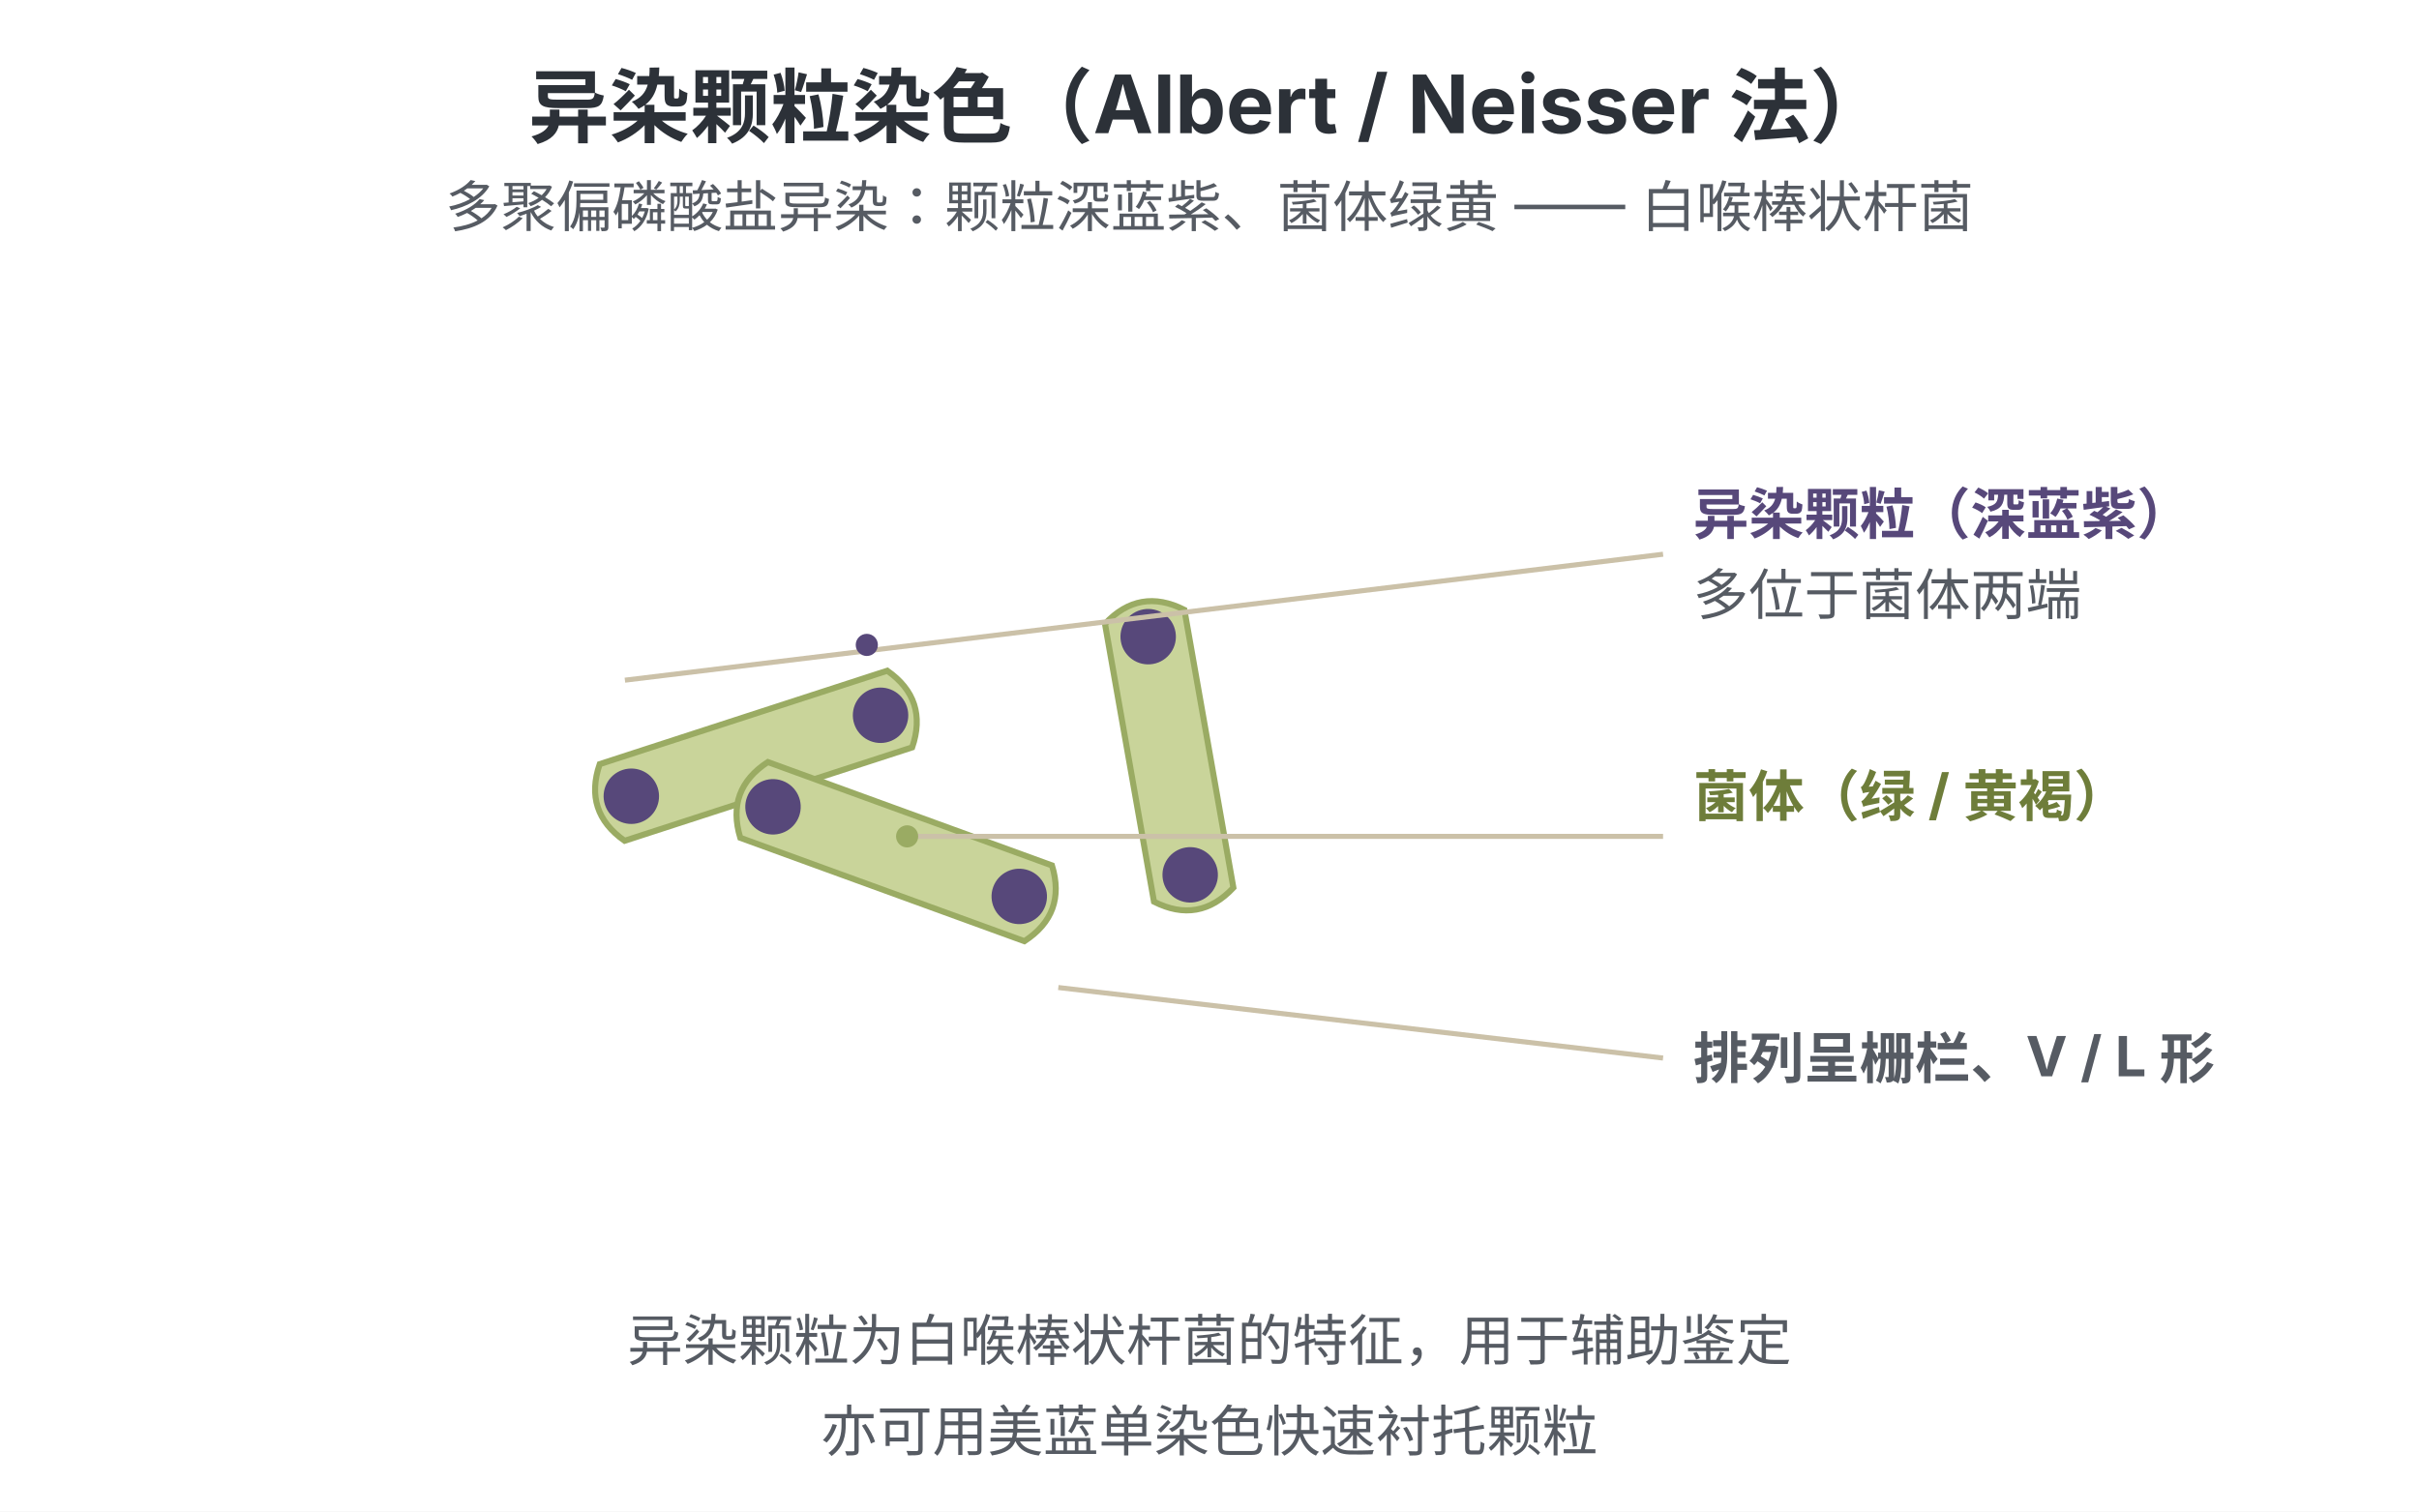
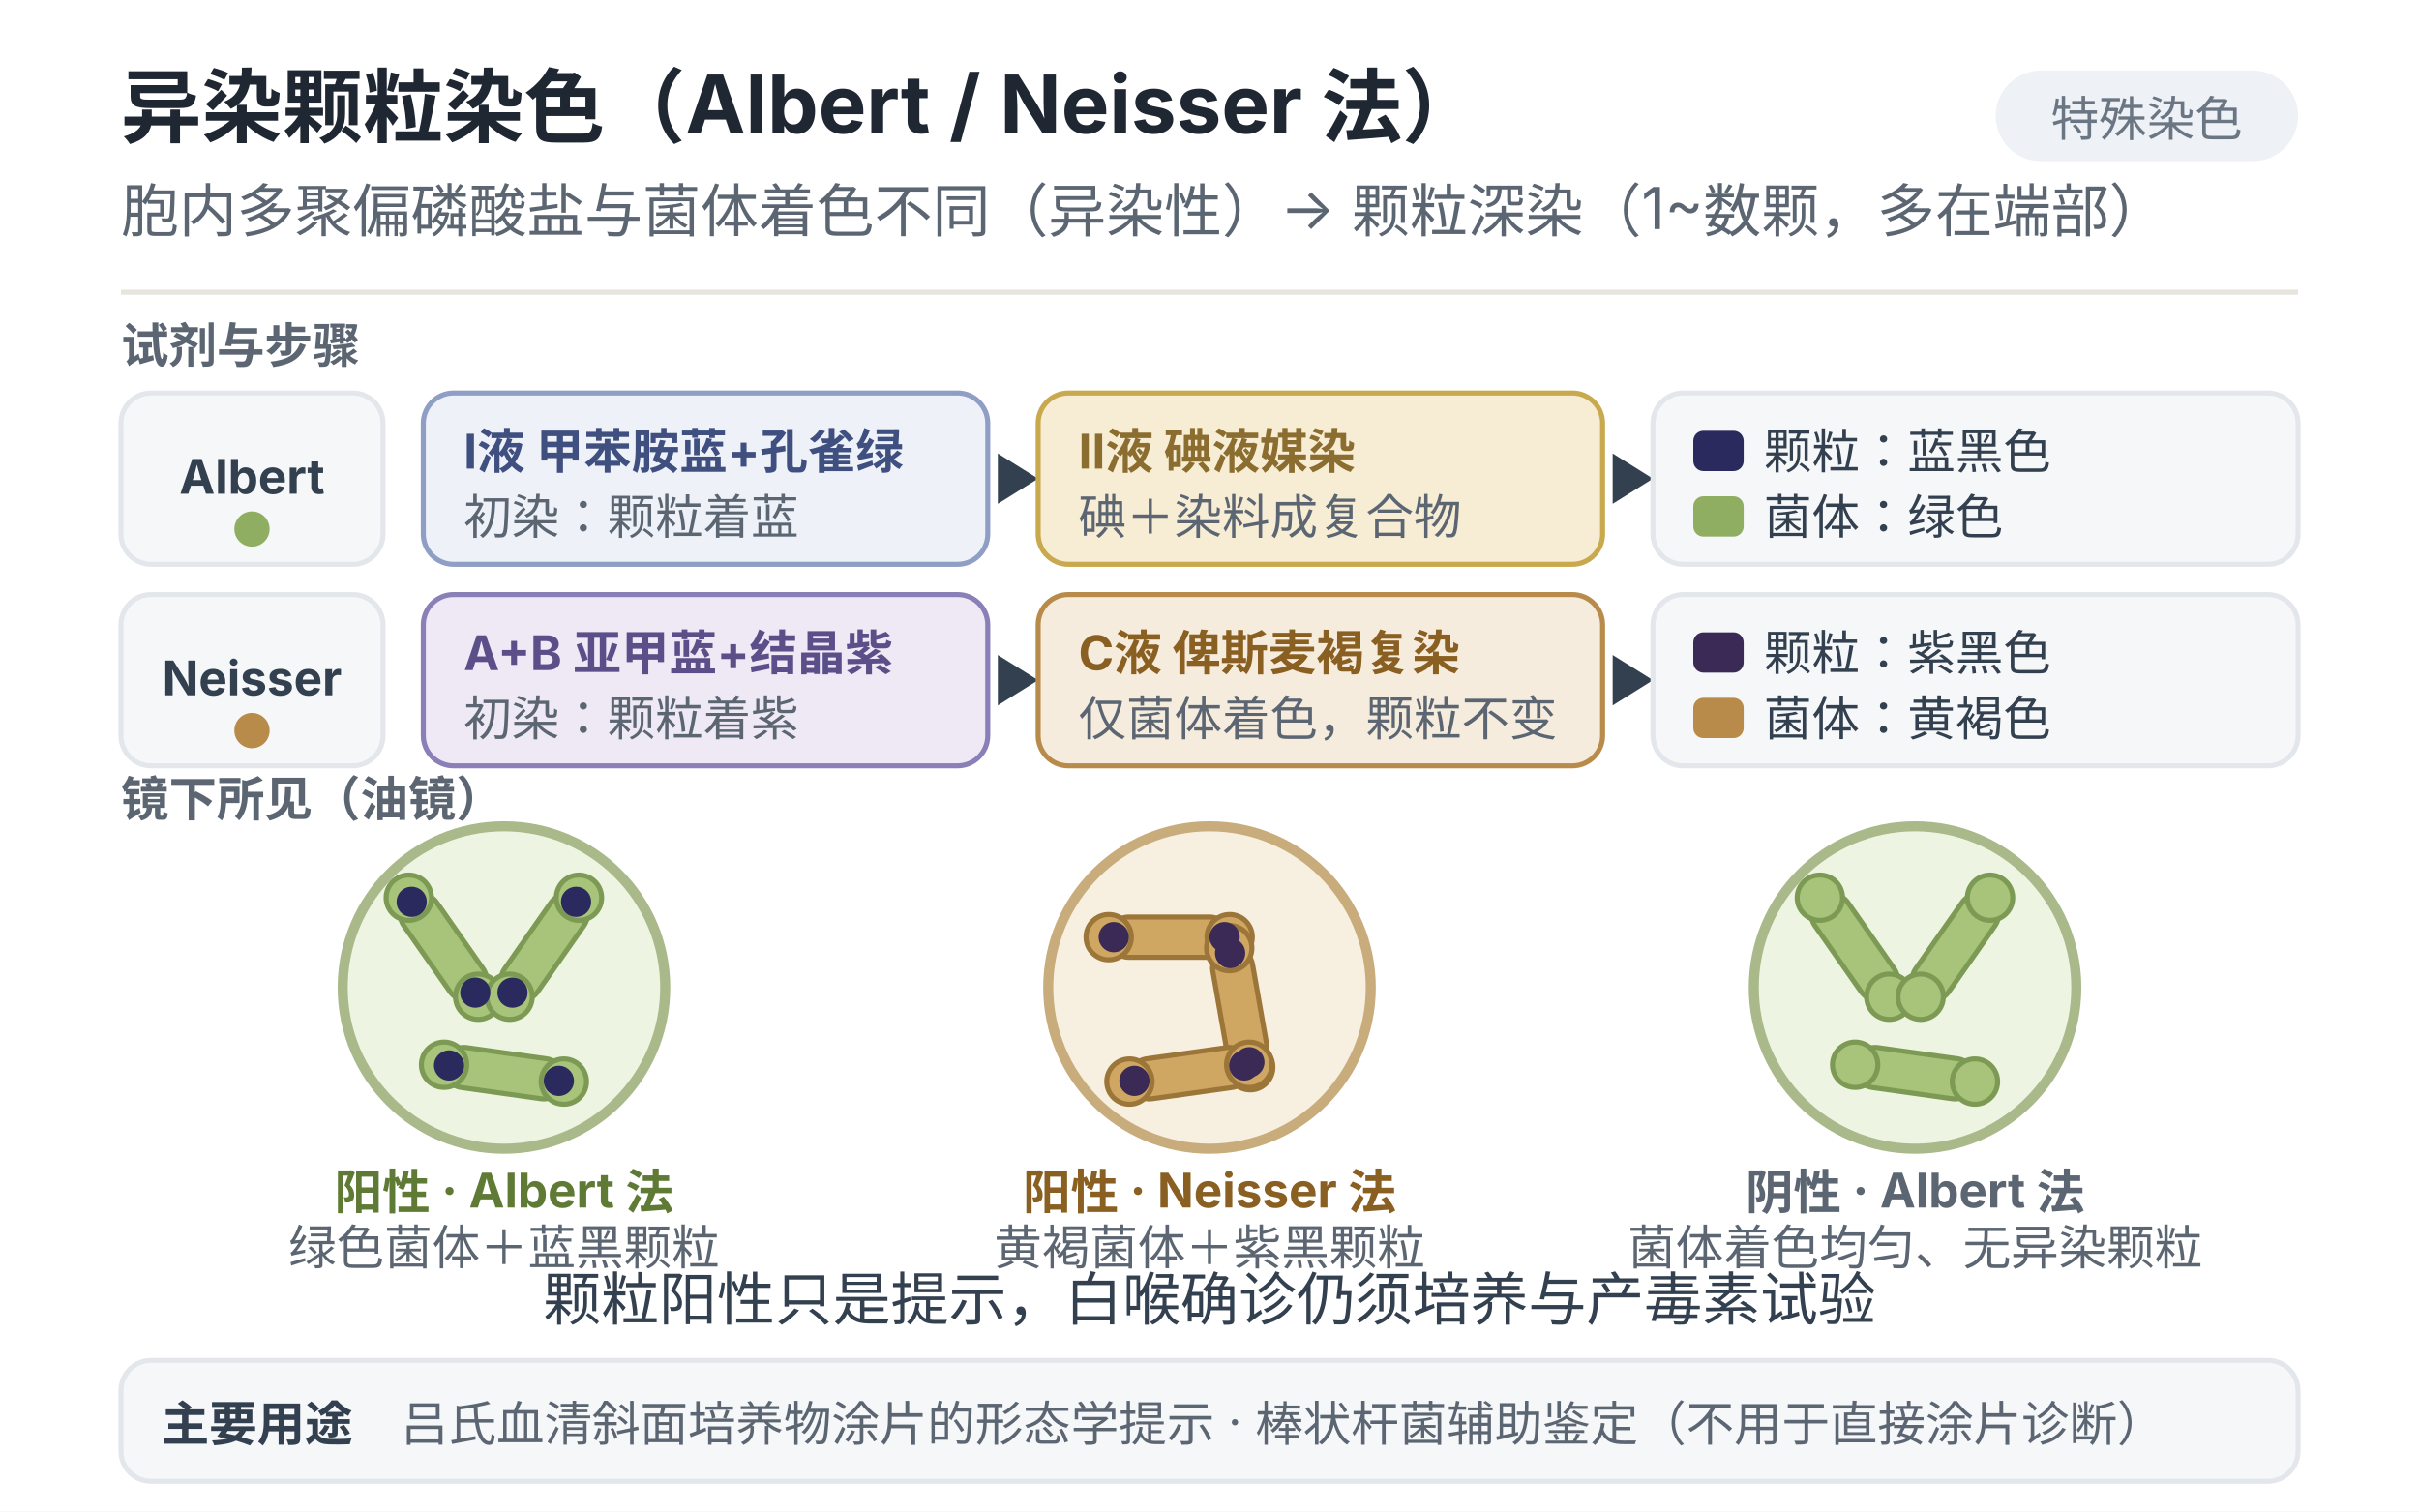
- <svg xmlns="http://www.w3.org/2000/svg" role="img" viewBox="0 0 480 300" font-family="-apple-system,'PingFang SC','Microsoft YaHei',sans-serif">
+ <svg xmlns="http://www.w3.org/2000/svg" viewBox="0 0 480 300" role="img" font-family="-apple-system,'PingFang SC','Microsoft YaHei',sans-serif">
  <rect width="480" height="300" fill="#ffffff" />
-   <text x="240" y="27" text-anchor="middle" font-size="16" font-weight="700" fill="#2c3138">异染颗粒染色（Albert / Neisser 法）</text>
-   <text x="240" y="45" text-anchor="middle" font-size="11" fill="#565b63">多聚偏磷酸盐异染：颗粒深蓝紫、菌体绿黄 —— 白喉棒状杆菌</text>
-   <g transform="rotate(-18 150 150)">
-     <path d="M120,142 q-6,8 0,16 h60 q6,-8 0,-16 z" fill="#c9d49a" stroke="#9aab63" stroke-width="1.2" />
-     <circle cx="124" cy="150" r="5.5" fill="#57487a" />
-     <circle cx="176" cy="150" r="5.5" fill="#57487a" />
+   <text x="24" y="27" font-size="16" font-weight="700" fill="#1f2733">异染颗粒染色（Albert / Neisser 法）</text>
+   <rect x="396" y="14" width="60" height="18" rx="9" fill="#eef1f5" />
+   <text x="426" y="27" text-anchor="middle" font-size="9.5" fill="#6b7684">特殊染色</text>
+   <text x="24" y="46" font-size="11.5" fill="#5c6672">胞内多聚偏磷酸盐与菌体着色不同（异染性）→ 颗粒深染（1~数颗，多在端部）</text>
+   <line x1="24" y1="58" x2="456" y2="58" stroke="#e7e4dd" />
+   <text x="24" y="72" font-size="9.5" font-weight="700" fill="#5c6672">试剂与步骤</text>
+   <rect x="24" y="78" width="52" height="34" rx="6" fill="#f5f7f9" stroke="#e3e7ec" />
+   <text x="50" y="98" text-anchor="middle" font-size="9.5" font-weight="700" fill="#33404f">Albert</text>
+   <circle cx="50" cy="105" r="3.5" fill="#8fae62" />
+   <rect x="84" y="78" width="112" height="34" rx="6" fill="#eef2f8" stroke="#8f9ec4" />
+   <text x="92" y="93" font-size="9.5" font-weight="700" fill="#3f4f80">Ⅰ液 甲苯胺蓝+孔雀绿</text>
+   <text x="92" y="106" font-size="9.5" fill="#5c6672">初染：颗粒着蓝</text>
+   <polygon points="198,90 206,95 198,100" fill="#33404f" />
+   <rect x="206" y="78" width="112" height="34" rx="6" fill="#f7ecd4" stroke="#c9a94e" />
+   <text x="214" y="93" font-size="9.5" font-weight="700" fill="#8a6d2f">Ⅱ液 碘液媒染</text>
+   <text x="214" y="106" font-size="9.5" fill="#5c6672">碘＋染料成复合物</text>
+   <polygon points="320,90 328,95 320,100" fill="#33404f" />
+   <rect x="328" y="78" width="128" height="34" rx="6" fill="#f5f7f9" stroke="#e3e7ec" />
+   <rect x="336" y="85.5" width="10" height="8" rx="2" fill="#2b2a5e" />
+   <text x="350" y="93" font-size="9.5" fill="#33404f">颗粒：蓝黑色</text>
+   <rect x="336" y="98.5" width="10" height="8" rx="2" fill="#8fae62" />
+   <text x="350" y="106" font-size="9.5" fill="#33404f">菌体：绿色</text>
+   <rect x="24" y="118" width="52" height="34" rx="6" fill="#f5f7f9" stroke="#e3e7ec" />
+   <text x="50" y="138" text-anchor="middle" font-size="9.5" font-weight="700" fill="#33404f">Neisser</text>
+   <circle cx="50" cy="145" r="3.5" fill="#b98b4a" />
+   <rect x="84" y="118" width="112" height="34" rx="6" fill="#eee9f4" stroke="#8b7fb8" />
+   <text x="92" y="133" font-size="9.5" font-weight="700" fill="#5b4f8a">A+B 亚甲蓝+结晶紫</text>
+   <text x="92" y="146" font-size="9.5" fill="#5c6672">初染：颗粒着紫</text>
+   <polygon points="198,130 206,135 198,140" fill="#33404f" />
+   <rect x="206" y="118" width="112" height="34" rx="6" fill="#f6ecdd" stroke="#b98b4a" />
+   <text x="214" y="133" font-size="9.5" font-weight="700" fill="#8a5f22">C液 俾斯麦褐复染</text>
+   <text x="214" y="146" font-size="9.5" fill="#5c6672">仅菌体着色，颗粒不变</text>
+   <polygon points="320,130 328,135 320,140" fill="#33404f" />
+   <rect x="328" y="118" width="128" height="34" rx="6" fill="#f5f7f9" stroke="#e3e7ec" />
+   <rect x="336" y="125.5" width="10" height="8" rx="2" fill="#3a2a55" />
+   <text x="350" y="133" font-size="9.5" fill="#33404f">颗粒：紫黑色</text>
+   <rect x="336" y="138.5" width="10" height="8" rx="2" fill="#b98b4a" />
+   <text x="350" y="146" font-size="9.5" fill="#33404f">菌体：黄褐色</text>
+   <text x="24" y="162" font-size="9.5" font-weight="700" fill="#5c6672">镜下所见（油镜）</text>
+   <circle cx="100" cy="196" r="32" fill="#eef4e2" stroke="#a9b98a" stroke-width="2" />
+   <g stroke="#7d9a55" stroke-width="1" fill="#a8c47a">
+     <g transform="translate(88,188) rotate(55)">
+       <rect x="-12" y="-4" width="24" height="8" rx="4" />
+       <circle cx="-12" cy="0" r="4.5" />
+       <circle cx="12" cy="0" r="4.5" />
+     </g>
+     <g transform="translate(108,188) rotate(-55)">
+       <rect x="-12" y="-4" width="24" height="8" rx="4" />
+       <circle cx="-12" cy="0" r="4.5" />
+       <circle cx="12" cy="0" r="4.5" />
+     </g>
+     <g transform="translate(100,213) rotate(8)">
+       <rect x="-12" y="-4" width="24" height="8" rx="4" />
+       <circle cx="-12" cy="0" r="4.5" />
+       <circle cx="12" cy="0" r="4.5" />
+     </g>
  </g>
-   <g transform="rotate(20 175 168)">
-     <path d="M148,160 q-6,8 0,16 h60 q6,-8 0,-16 z" fill="#c9d49a" stroke="#9aab63" stroke-width="1.2" />
-     <circle cx="152" cy="168" r="5.5" fill="#57487a" />
-     <circle cx="204" cy="168" r="5.5" fill="#57487a" />
+   <g fill="#2b2a5e">
+     <g transform="translate(88,188) rotate(55)">
+       <circle cx="-11" cy="0" r="3" />
+       <circle cx="11" cy="0" r="3" />
+     </g>
+     <g transform="translate(108,188) rotate(-55)">
+       <circle cx="-11" cy="0" r="3" />
+       <circle cx="11" cy="0" r="3" />
+     </g>
+     <g transform="translate(100,213) rotate(8)">
+       <circle cx="-11" cy="0" r="3" />
+       <circle cx="11" cy="0" r="3" />
+     </g>
  </g>
-   <g transform="rotate(80 232 150)">
-     <path d="M204,142 q-6,8 0,16 h56 q6,-8 0,-16 z" fill="#c9d49a" stroke="#9aab63" stroke-width="1.2" />
-     <circle cx="208" cy="150" r="5.5" fill="#57487a" />
-     <circle cx="256" cy="150" r="5.5" fill="#57487a" />
+   <text x="100" y="240" text-anchor="middle" font-size="9.5" font-weight="700" fill="#5f7a34">阳性 · Albert 法</text>
+   <text x="100" y="251" text-anchor="middle" font-size="9.5" fill="#5c6672">绿色菌体＋蓝黑颗粒</text>
+   <circle cx="240" cy="196" r="32" fill="#f7efdf" stroke="#c9ac7c" stroke-width="2" />
+   <g stroke="#9c7538" stroke-width="1" fill="#cfa762">
+     <g transform="translate(232,186) rotate(0)">
+       <rect x="-12" y="-4" width="24" height="8" rx="4" />
+       <circle cx="-12" cy="0" r="4.5" />
+       <circle cx="12" cy="0" r="4.5" />
+     </g>
+     <g transform="translate(246,200) rotate(80)">
+       <rect x="-12" y="-4" width="24" height="8" rx="4" />
+       <circle cx="-12" cy="0" r="4.5" />
+       <circle cx="12" cy="0" r="4.5" />
+     </g>
+     <g transform="translate(236,213) rotate(-8)">
+       <rect x="-12" y="-4" width="24" height="8" rx="4" />
+       <circle cx="-12" cy="0" r="4.5" />
+       <circle cx="12" cy="0" r="4.5" />
+     </g>
  </g>
-   <line x1="124" y1="135" x2="330" y2="110" stroke="#cbc1a8" stroke-width="1" />
-   <circle cx="172" cy="128" r="2.2" fill="#57487a" />
-   <text x="336" y="106" font-size="11" font-weight="700" fill="#57487a">异染颗粒（深蓝紫）</text>
-   <text x="336" y="122" font-size="11" fill="#565b63">多位于菌体两端</text>
-   <line x1="180" y1="166" x2="330" y2="166" stroke="#cbc1a8" stroke-width="1" />
-   <circle cx="180" cy="166" r="2.2" fill="#9aab63" />
-   <text x="336" y="162" font-size="11" font-weight="700" fill="#6e7d3a">菌体（绿 / 黄褐）</text>
-   <line x1="210" y1="196" x2="330" y2="210" stroke="#cbc1a8" stroke-width="1" />
-   <text x="336" y="214" font-size="11" font-weight="700" fill="#565b63">排列呈栅栏、V / L 形</text>
-   <text x="240" y="270" text-anchor="middle" font-size="11" fill="#565b63">异染颗粒为白喉棒状杆菌的特征，用于辅助鉴定</text>
-   <text x="240" y="288" text-anchor="middle" font-size="11" fill="#565b63">亦可用美蓝单染色快速衬托颗粒</text>
+   <g fill="#3a2a55">
+     <g transform="translate(232,186) rotate(0)">
+       <circle cx="-11" cy="0" r="3" />
+       <circle cx="11" cy="0" r="3" />
+     </g>
+     <g transform="translate(246,200) rotate(80)">
+       <circle cx="-11" cy="0" r="3" />
+       <circle cx="11" cy="0" r="3" />
+     </g>
+     <g transform="translate(236,213) rotate(-8)">
+       <circle cx="-11" cy="0" r="3" />
+       <circle cx="11" cy="0" r="3" />
+     </g>
+   </g>
+   <text x="240" y="240" text-anchor="middle" font-size="9.5" font-weight="700" fill="#8a5f22">阳性 · Neisser 法</text>
+   <text x="240" y="251" text-anchor="middle" font-size="9.5" fill="#5c6672">黄褐菌体＋紫黑颗粒</text>
+   <circle cx="380" cy="196" r="32" fill="#eef4e2" stroke="#a9b98a" stroke-width="2" />
+   <g stroke="#7d9a55" stroke-width="1" fill="#a8c47a">
+     <g transform="translate(368,188) rotate(55)">
+       <rect x="-12" y="-4" width="24" height="8" rx="4" />
+       <circle cx="-12" cy="0" r="4.5" />
+       <circle cx="12" cy="0" r="4.5" />
+     </g>
+     <g transform="translate(388,188) rotate(-55)">
+       <rect x="-12" y="-4" width="24" height="8" rx="4" />
+       <circle cx="-12" cy="0" r="4.5" />
+       <circle cx="12" cy="0" r="4.5" />
+     </g>
+     <g transform="translate(380,213) rotate(8)">
+       <rect x="-12" y="-4" width="24" height="8" rx="4" />
+       <circle cx="-12" cy="0" r="4.5" />
+       <circle cx="12" cy="0" r="4.5" />
+     </g>
+   </g>
+   <text x="380" y="240" text-anchor="middle" font-size="9.5" font-weight="700" fill="#5c6672">阴性 · Albert 法</text>
+   <text x="380" y="251" text-anchor="middle" font-size="9.5" fill="#5c6672">菌体着色均匀、无异染颗粒</text>
+   <text x="240" y="262" text-anchor="middle" font-size="11.5" fill="#33404f">颗粒阳性只是提示，白喉确诊仍须培养与产毒素试验</text>
+   <rect x="24" y="270" width="432" height="24" rx="6" fill="#f5f7f9" stroke="#e3e7ec" />
+   <text x="32" y="286" font-size="9.5" fill="#5c6672">
+     <tspan font-weight="700" fill="#33404f">主要用途</tspan>　吕氏血清斜面培养物涂片的形态学提示 · 棒状杆菌辅助鉴定（不用于直接涂片诊断）</text>
</svg>
